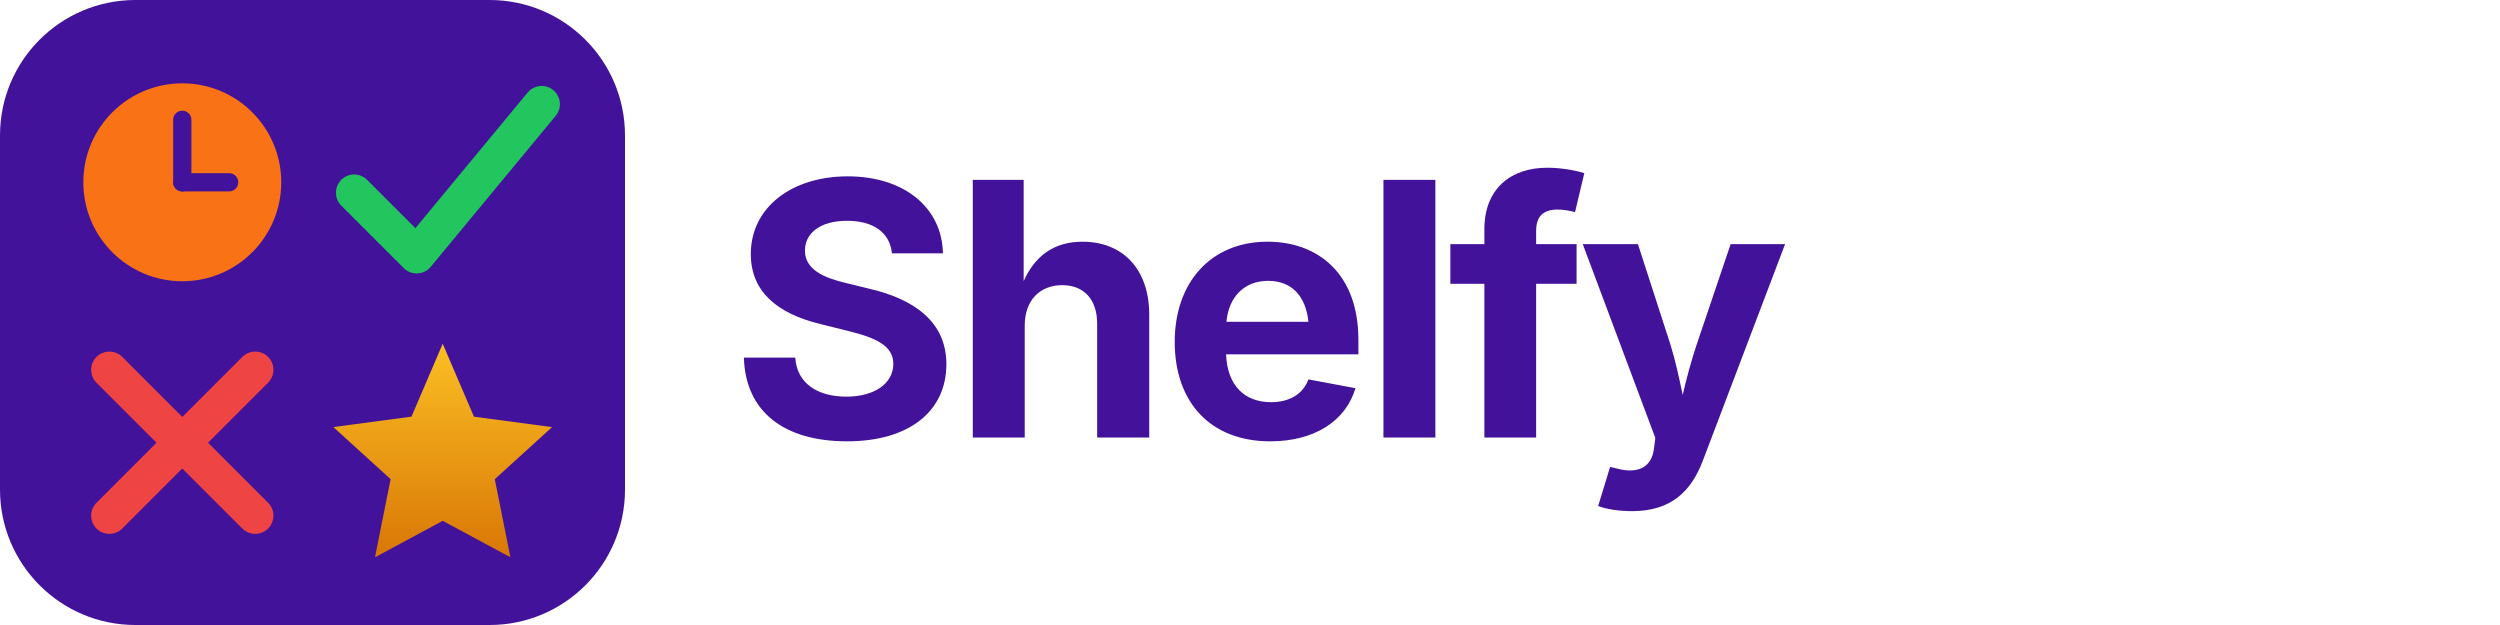
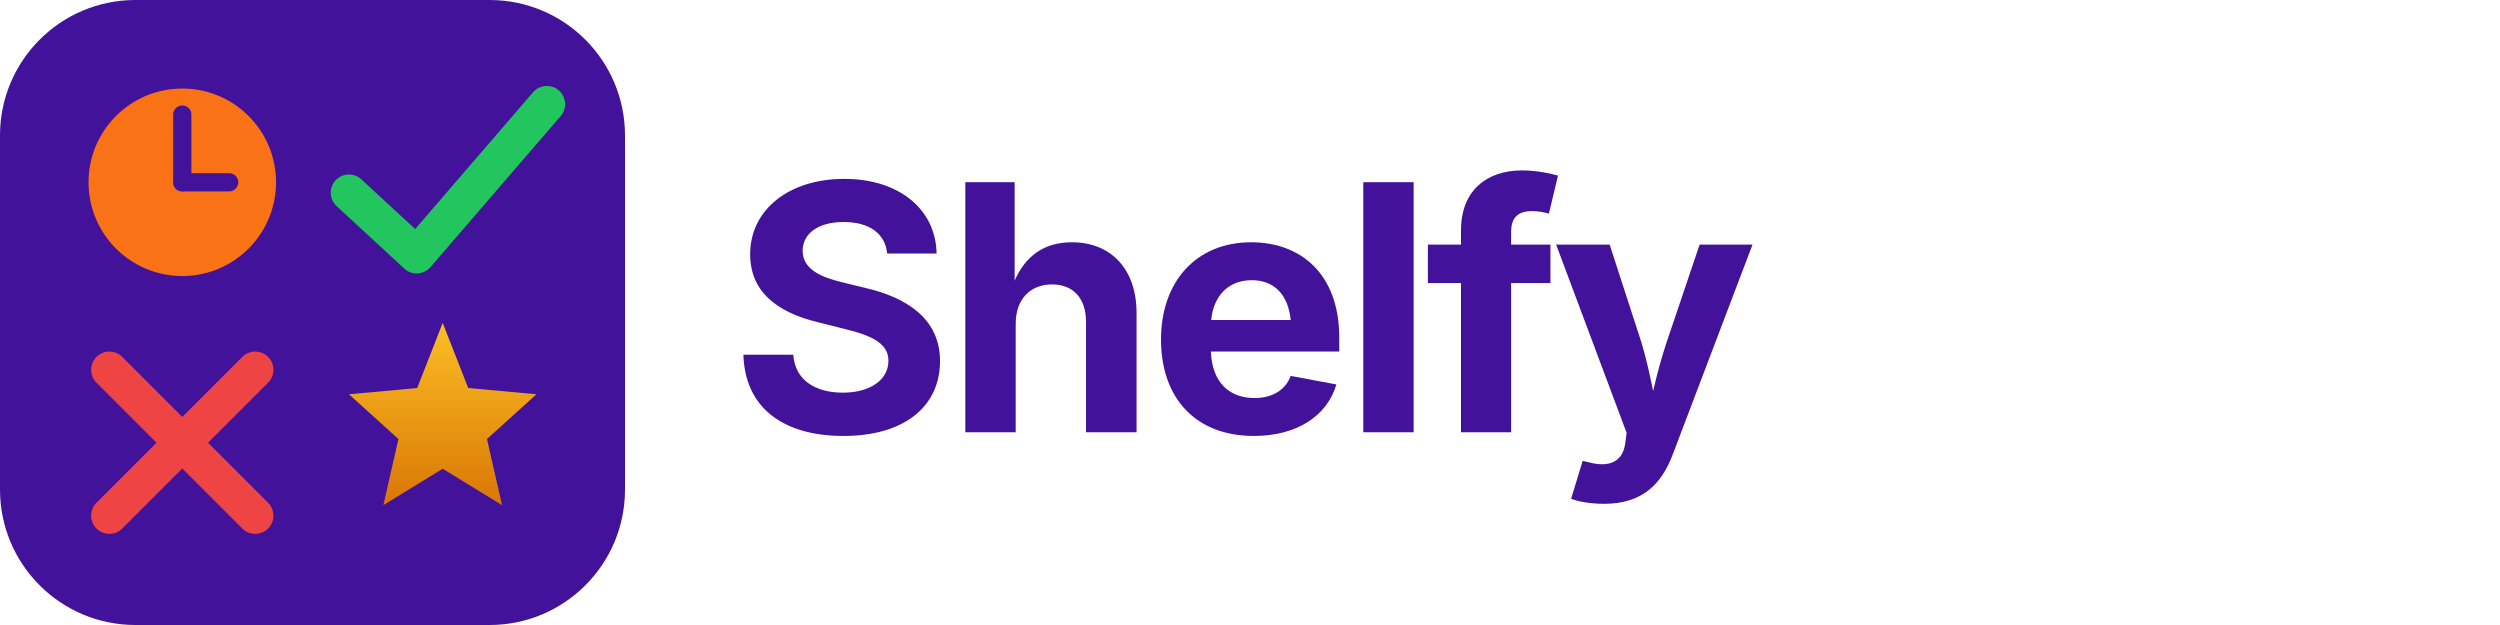
<svg xmlns="http://www.w3.org/2000/svg" viewBox="0 0 480 120" width="480" height="120">
  <defs>
    <linearGradient id="starG" x1="0" y1="0" x2="0" y2="1">
      <stop offset="0" stop-color="#FBBF24" />
      <stop offset="1" stop-color="#D97706" />
    </linearGradient>
  </defs>
  <rect x="0" y="0" width="120" height="120" rx="26" ry="26" fill="#42129A" />
-   <circle cx="35" cy="35" r="19" fill="#F97316" />
-   <line x1="35" y1="35" x2="35" y2="23" stroke="#42129A" stroke-width="3.5" stroke-linecap="round" />
+   <circle cx="35" cy="35" r="18" fill="#F97316" />
+   <line x1="35" y1="35" x2="35" y2="22" stroke="#42129A" stroke-width="3.5" stroke-linecap="round" />
  <line x1="35" y1="35" x2="44" y2="35" stroke="#42129A" stroke-width="3.5" stroke-linecap="round" />
-   <polyline points="68,37 80,49 104,20" fill="none" stroke="#22C55E" stroke-width="7" stroke-linecap="round" stroke-linejoin="round" />
+   <polyline points="67,37 80,49 105,20" fill="none" stroke="#22C55E" stroke-width="7" stroke-linecap="round" stroke-linejoin="round" />
  <line x1="21" y1="71" x2="49" y2="99" stroke="#EF4444" stroke-width="7" stroke-linecap="round" />
  <line x1="49" y1="71" x2="21" y2="99" stroke="#EF4444" stroke-width="7" stroke-linecap="round" />
-   <polygon points="85,66 91,80 106,82 95,92 98,107 85,100 72,107 75,92 64,82 79,80" fill="url(#starG)" />
-   <text x="140" y="84" font-family="'Geist', 'Inter', -apple-system, Arial, sans-serif" font-size="68" font-weight="700" fill="#42129A" letter-spacing="-2">Shelfy</text>
+   <polygon points="85,62 89.9,74.5 103,75.7 93.5,84.3 96.4,97 85,90 73.6,97 76.5,84.3 67,75.7 80.1,74.5" fill="url(#starG)" />
+   <text x="140" y="83" font-family="'Geist', 'Inter', -apple-system, Arial, sans-serif" font-size="66" font-weight="700" fill="#42129A" letter-spacing="-2">Shelfy</text>
</svg>
